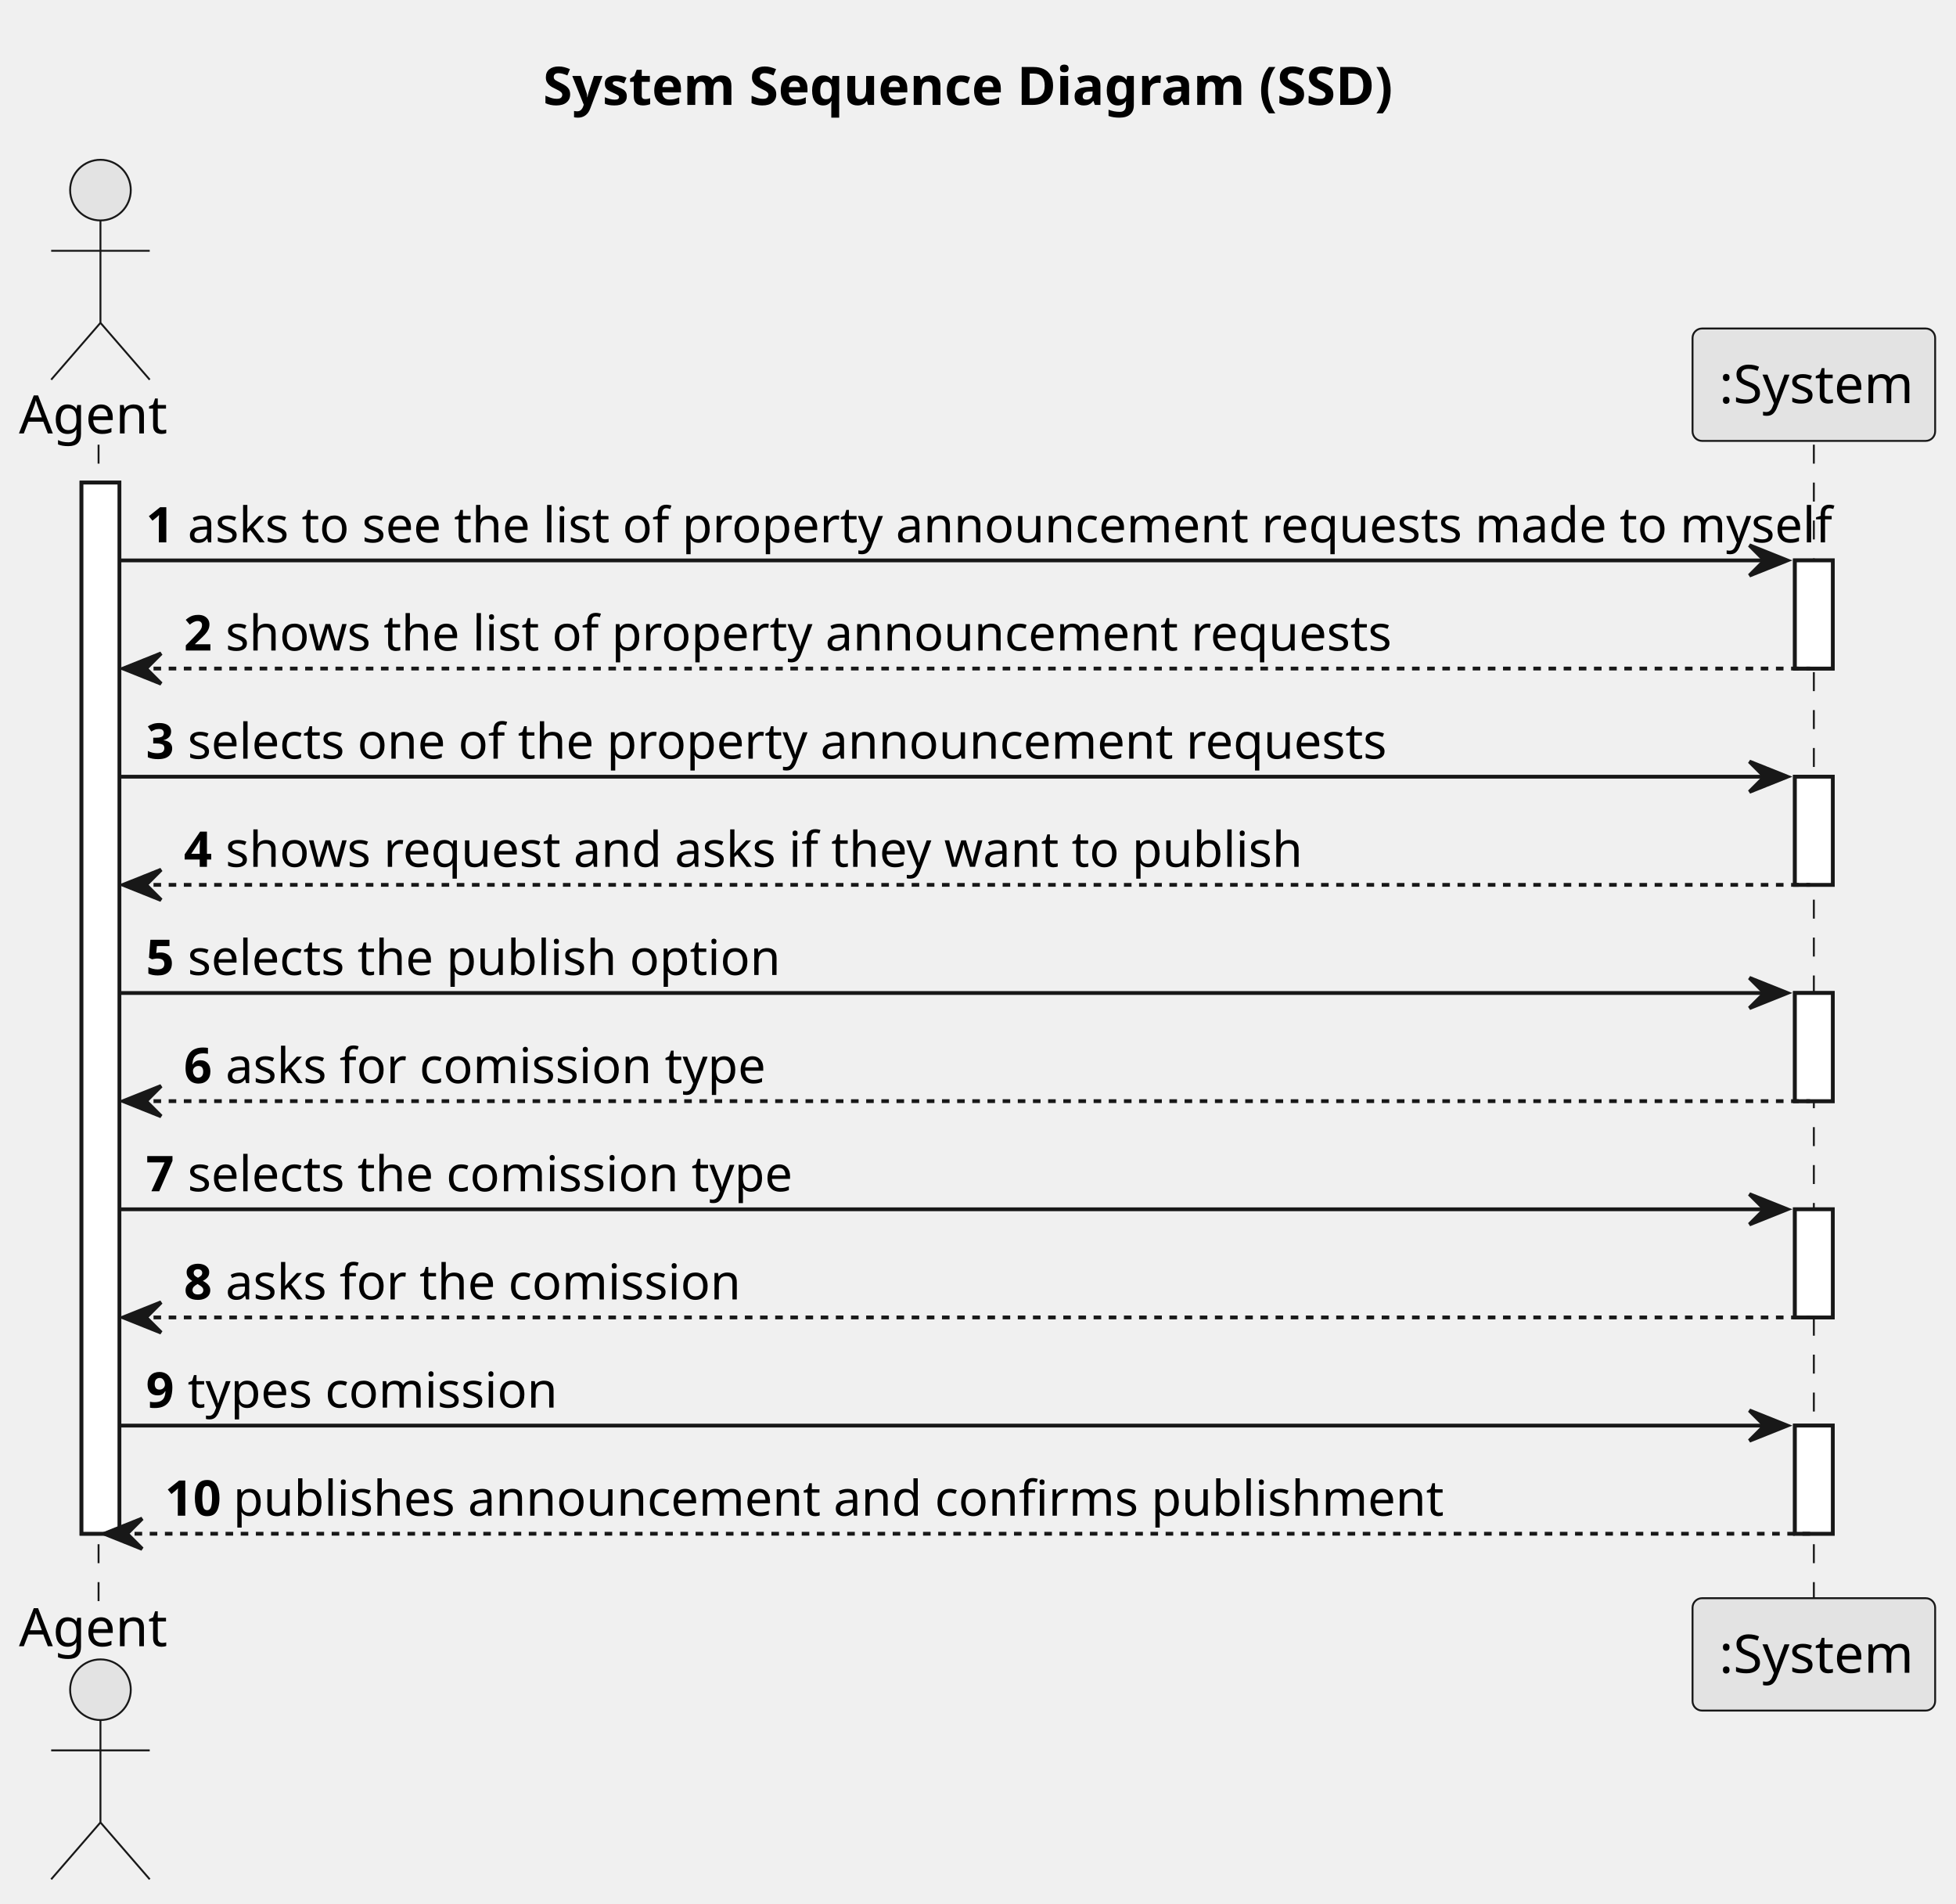
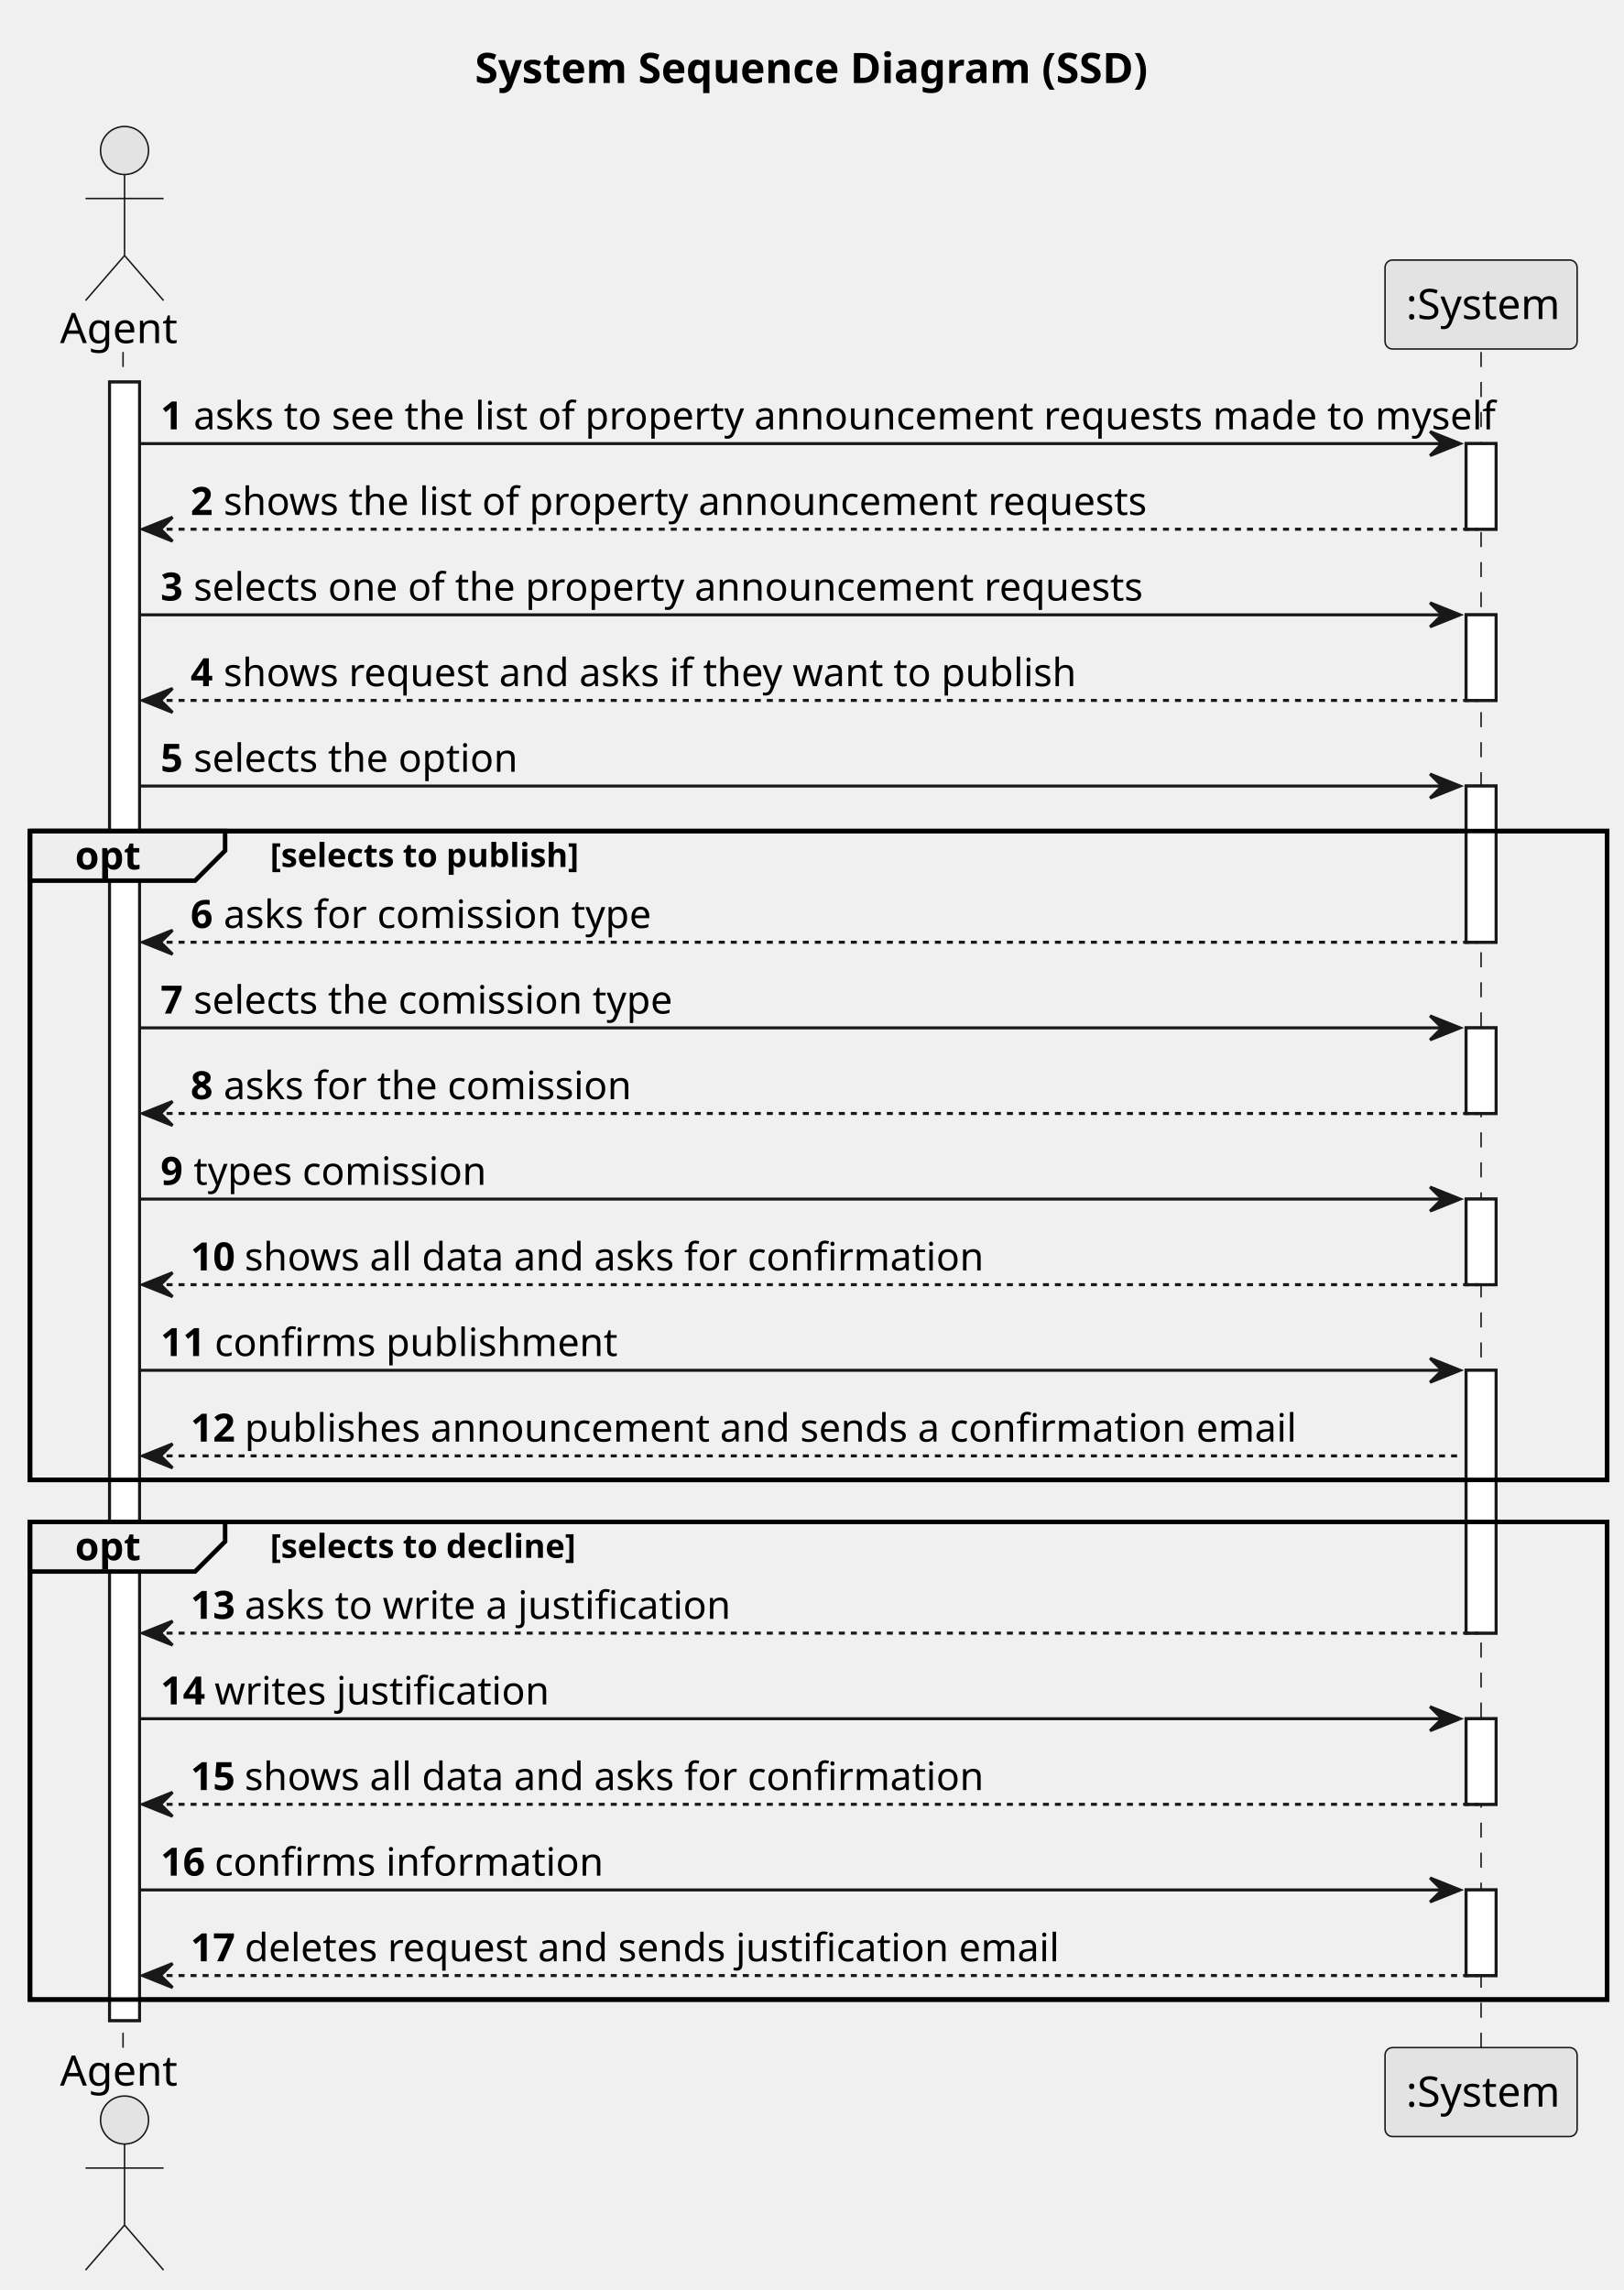
- <svg xmlns="http://www.w3.org/2000/svg" contentStyleType="text/css" height="502px" preserveAspectRatio="none" style="width:516px;height:502px;background:#FFFFFF;" version="1.1" viewBox="0 0 516 502" width="516px" zoomAndPan="magnify">
+ <svg xmlns="http://www.w3.org/2000/svg" contentStyleType="text/css" height="763px" preserveAspectRatio="none" style="width:541px;height:763px;background:#FFFFFF;" version="1.1" viewBox="0 0 541 763" width="541px" zoomAndPan="magnify">
  <defs />
  <g>
-     <text fill="#000000" font-family="sans-serif" font-size="14" font-weight="bold" lengthAdjust="spacing" textLength="228" x="143.25" y="27.674">System Sequence Diagram (SSD)</text>
-     <rect fill="#FFFFFF" height="277.234" style="stroke:#181818;stroke-width:1.0;" width="10" x="21.5" y="127.281" />
-     <rect fill="#FFFFFF" height="28.523" style="stroke:#181818;stroke-width:1.0;" width="10" x="473.5" y="147.805" />
-     <rect fill="#FFFFFF" height="28.523" style="stroke:#181818;stroke-width:1.0;" width="10" x="473.5" y="204.852" />
-     <rect fill="#FFFFFF" height="28.523" style="stroke:#181818;stroke-width:1.0;" width="10" x="473.5" y="261.898" />
-     <rect fill="#FFFFFF" height="28.523" style="stroke:#181818;stroke-width:1.0;" width="10" x="473.5" y="318.945" />
-     <rect fill="#FFFFFF" height="28.523" style="stroke:#181818;stroke-width:1.0;" width="10" x="473.5" y="375.992" />
-     <line style="stroke:#181818;stroke-width:0.5;stroke-dasharray:5.0,5.0;" x1="26" x2="26" y1="117.281" y2="422.516" />
-     <line style="stroke:#181818;stroke-width:0.5;stroke-dasharray:5.0,5.0;" x1="478.5" x2="478.5" y1="117.281" y2="422.516" />
-     <text fill="#000000" font-family="sans-serif" font-size="14" lengthAdjust="spacing" textLength="37" x="5" y="114.314">Agent</text>
-     <ellipse cx="26.5" cy="50.141" fill="#E3E3E3" rx="8" ry="8" style="stroke:#181818;stroke-width:0.5;" />
-     <path d="M26.5,58.141 L26.5,85.141 M13.5,66.141 L39.5,66.141 M26.5,85.141 L13.5,100.141 M26.5,85.141 L39.5,100.141 " fill="none" style="stroke:#181818;stroke-width:0.5;" />
-     <text fill="#000000" font-family="sans-serif" font-size="14" lengthAdjust="spacing" textLength="37" x="5" y="434.19">Agent</text>
-     <ellipse cx="26.5" cy="445.656" fill="#E3E3E3" rx="8" ry="8" style="stroke:#181818;stroke-width:0.5;" />
-     <path d="M26.5,453.656 L26.5,480.656 M13.5,461.656 L39.5,461.656 M26.5,480.656 L13.5,495.656 M26.5,480.656 L39.5,495.656 " fill="none" style="stroke:#181818;stroke-width:0.5;" />
-     <rect fill="#E3E3E3" height="29.641" rx="2.5" ry="2.5" style="stroke:#181818;stroke-width:0.5;" width="64" x="446.5" y="86.641" />
-     <text fill="#000000" font-family="sans-serif" font-size="14" lengthAdjust="spacing" textLength="50" x="453.5" y="106.314">:System</text>
-     <rect fill="#E3E3E3" height="29.641" rx="2.5" ry="2.5" style="stroke:#181818;stroke-width:0.5;" width="64" x="446.5" y="421.516" />
-     <text fill="#000000" font-family="sans-serif" font-size="14" lengthAdjust="spacing" textLength="50" x="453.5" y="441.19">:System</text>
-     <rect fill="#FFFFFF" height="277.234" style="stroke:#181818;stroke-width:1.0;" width="10" x="21.5" y="127.281" />
-     <rect fill="#FFFFFF" height="28.523" style="stroke:#181818;stroke-width:1.0;" width="10" x="473.5" y="147.805" />
-     <rect fill="#FFFFFF" height="28.523" style="stroke:#181818;stroke-width:1.0;" width="10" x="473.5" y="204.852" />
-     <rect fill="#FFFFFF" height="28.523" style="stroke:#181818;stroke-width:1.0;" width="10" x="473.5" y="261.898" />
-     <rect fill="#FFFFFF" height="28.523" style="stroke:#181818;stroke-width:1.0;" width="10" x="473.5" y="318.945" />
-     <rect fill="#FFFFFF" height="28.523" style="stroke:#181818;stroke-width:1.0;" width="10" x="473.5" y="375.992" />
-     <polygon fill="#181818" points="461.5,143.805,471.5,147.805,461.5,151.805,465.5,147.805" style="stroke:#181818;stroke-width:1.0;" />
-     <line style="stroke:#181818;stroke-width:1.0;" x1="31.5" x2="467.5" y1="147.805" y2="147.805" />
-     <text fill="#000000" font-family="sans-serif" font-size="13" font-weight="bold" lengthAdjust="spacing" textLength="7" x="38.5" y="143.05">1</text>
-     <text fill="#000000" font-family="sans-serif" font-size="13" lengthAdjust="spacing" textLength="412" x="49.5" y="143.05">asks to see the list of property announcement requests made to myself</text>
-     <polygon fill="#181818" points="42.5,172.328,32.5,176.328,42.5,180.328,38.5,176.328" style="stroke:#181818;stroke-width:1.0;" />
-     <line style="stroke:#181818;stroke-width:1.0;stroke-dasharray:2.0,2.0;" x1="36.5" x2="477.5" y1="176.328" y2="176.328" />
-     <text fill="#000000" font-family="sans-serif" font-size="13" font-weight="bold" lengthAdjust="spacing" textLength="7" x="48.5" y="171.573">2</text>
-     <text fill="#000000" font-family="sans-serif" font-size="13" lengthAdjust="spacing" textLength="288" x="59.5" y="171.573">shows the list of property announcement requests</text>
-     <polygon fill="#181818" points="461.5,200.852,471.5,204.852,461.5,208.852,465.5,204.852" style="stroke:#181818;stroke-width:1.0;" />
-     <line style="stroke:#181818;stroke-width:1.0;" x1="31.5" x2="467.5" y1="204.852" y2="204.852" />
-     <text fill="#000000" font-family="sans-serif" font-size="13" font-weight="bold" lengthAdjust="spacing" textLength="7" x="38.5" y="200.097">3</text>
-     <text fill="#000000" font-family="sans-serif" font-size="13" lengthAdjust="spacing" textLength="297" x="49.5" y="200.097">selects one of the property announcement requests</text>
-     <polygon fill="#181818" points="42.5,229.375,32.5,233.375,42.5,237.375,38.5,233.375" style="stroke:#181818;stroke-width:1.0;" />
-     <line style="stroke:#181818;stroke-width:1.0;stroke-dasharray:2.0,2.0;" x1="36.5" x2="477.5" y1="233.375" y2="233.375" />
-     <text fill="#000000" font-family="sans-serif" font-size="13" font-weight="bold" lengthAdjust="spacing" textLength="7" x="48.5" y="228.62">4</text>
-     <text fill="#000000" font-family="sans-serif" font-size="13" lengthAdjust="spacing" textLength="271" x="59.5" y="228.62">shows request and asks if they want to publish</text>
-     <polygon fill="#181818" points="461.5,257.898,471.5,261.898,461.5,265.898,465.5,261.898" style="stroke:#181818;stroke-width:1.0;" />
-     <line style="stroke:#181818;stroke-width:1.0;" x1="31.5" x2="467.5" y1="261.898" y2="261.898" />
-     <text fill="#000000" font-family="sans-serif" font-size="13" font-weight="bold" lengthAdjust="spacing" textLength="7" x="38.5" y="257.144">5</text>
-     <text fill="#000000" font-family="sans-serif" font-size="13" lengthAdjust="spacing" textLength="148" x="49.5" y="257.144">selects the publish option</text>
-     <polygon fill="#181818" points="42.5,286.422,32.5,290.422,42.5,294.422,38.5,290.422" style="stroke:#181818;stroke-width:1.0;" />
-     <line style="stroke:#181818;stroke-width:1.0;stroke-dasharray:2.0,2.0;" x1="36.5" x2="477.5" y1="290.422" y2="290.422" />
-     <text fill="#000000" font-family="sans-serif" font-size="13" font-weight="bold" lengthAdjust="spacing" textLength="7" x="48.5" y="285.667">6</text>
-     <text fill="#000000" font-family="sans-serif" font-size="13" lengthAdjust="spacing" textLength="138" x="59.5" y="285.667">asks for comission type</text>
-     <polygon fill="#181818" points="461.5,314.945,471.5,318.945,461.5,322.945,465.5,318.945" style="stroke:#181818;stroke-width:1.0;" />
-     <line style="stroke:#181818;stroke-width:1.0;" x1="31.5" x2="467.5" y1="318.945" y2="318.945" />
-     <text fill="#000000" font-family="sans-serif" font-size="13" font-weight="bold" lengthAdjust="spacing" textLength="7" x="38.5" y="314.19">7</text>
-     <text fill="#000000" font-family="sans-serif" font-size="13" lengthAdjust="spacing" textLength="156" x="49.5" y="314.19">selects the comission type</text>
-     <polygon fill="#181818" points="42.5,343.469,32.5,347.469,42.5,351.469,38.5,347.469" style="stroke:#181818;stroke-width:1.0;" />
-     <line style="stroke:#181818;stroke-width:1.0;stroke-dasharray:2.0,2.0;" x1="36.5" x2="477.5" y1="347.469" y2="347.469" />
-     <text fill="#000000" font-family="sans-serif" font-size="13" font-weight="bold" lengthAdjust="spacing" textLength="7" x="48.5" y="342.714">8</text>
-     <text fill="#000000" font-family="sans-serif" font-size="13" lengthAdjust="spacing" textLength="131" x="59.5" y="342.714">asks for the comission</text>
-     <polygon fill="#181818" points="461.5,371.992,471.5,375.992,461.5,379.992,465.5,375.992" style="stroke:#181818;stroke-width:1.0;" />
-     <line style="stroke:#181818;stroke-width:1.0;" x1="31.5" x2="467.5" y1="375.992" y2="375.992" />
-     <text fill="#000000" font-family="sans-serif" font-size="13" font-weight="bold" lengthAdjust="spacing" textLength="7" x="38.5" y="371.237">9</text>
-     <text fill="#000000" font-family="sans-serif" font-size="13" lengthAdjust="spacing" textLength="95" x="49.5" y="371.237">types comission</text>
-     <polygon fill="#181818" points="37.5,400.516,27.5,404.516,37.5,408.516,33.5,404.516" style="stroke:#181818;stroke-width:1.0;" />
-     <line style="stroke:#181818;stroke-width:1.0;stroke-dasharray:2.0,2.0;" x1="31.5" x2="477.5" y1="404.516" y2="404.516" />
-     <text fill="#000000" font-family="sans-serif" font-size="13" font-weight="bold" lengthAdjust="spacing" textLength="14" x="43.5" y="399.761">10</text>
-     <text fill="#000000" font-family="sans-serif" font-size="13" lengthAdjust="spacing" textLength="296" x="61.5" y="399.761">publishes announcement and confirms publishment</text>
+     <text fill="#000000" font-family="sans-serif" font-size="14" font-weight="bold" lengthAdjust="spacing" textLength="228" x="158.25" y="27.674">System Sequence Diagram (SSD)</text>
+     <rect fill="#FFFFFF" height="545.945" style="stroke:#181818;stroke-width:1.0;" width="10" x="36.5" y="127.281" />
+     <rect fill="#FFFFFF" height="28.523" style="stroke:#181818;stroke-width:1.0;" width="10" x="488.5" y="147.805" />
+     <rect fill="#FFFFFF" height="28.523" style="stroke:#181818;stroke-width:1.0;" width="10" x="488.5" y="204.852" />
+     <rect fill="#FFFFFF" height="52.047" style="stroke:#181818;stroke-width:1.0;" width="10" x="488.5" y="261.898" />
+     <rect fill="#FFFFFF" height="28.523" style="stroke:#181818;stroke-width:1.0;" width="10" x="488.5" y="342.469" />
+     <rect fill="#FFFFFF" height="28.523" style="stroke:#181818;stroke-width:1.0;" width="10" x="488.5" y="399.516" />
+     <rect fill="#FFFFFF" height="87.57" style="stroke:#181818;stroke-width:1.0;" width="10" x="488.5" y="456.562" />
+     <rect fill="#FFFFFF" height="28.523" style="stroke:#181818;stroke-width:1.0;" width="10" x="488.5" y="572.656" />
+     <rect fill="#FFFFFF" height="28.523" style="stroke:#181818;stroke-width:1.0;" width="10" x="488.5" y="629.703" />
+     <rect fill="none" height="216.188" style="stroke:#000000;stroke-width:1.5;" width="525.5" x="10" y="276.898" />
+     <rect fill="none" height="159.141" style="stroke:#000000;stroke-width:1.5;" width="525.5" x="10" y="507.086" />
+     <line style="stroke:#181818;stroke-width:0.5;stroke-dasharray:5.0,5.0;" x1="41" x2="41" y1="117.281" y2="683.227" />
+     <line style="stroke:#181818;stroke-width:0.5;stroke-dasharray:5.0,5.0;" x1="493.5" x2="493.5" y1="117.281" y2="683.227" />
+     <text fill="#000000" font-family="sans-serif" font-size="14" lengthAdjust="spacing" textLength="37" x="20" y="114.314">Agent</text>
+     <ellipse cx="41.5" cy="50.141" fill="#E3E3E3" rx="8" ry="8" style="stroke:#181818;stroke-width:0.5;" />
+     <path d="M41.5,58.141 L41.5,85.141 M28.5,66.141 L54.5,66.141 M41.5,85.141 L28.5,100.141 M41.5,85.141 L54.5,100.141 " fill="none" style="stroke:#181818;stroke-width:0.5;" />
+     <text fill="#000000" font-family="sans-serif" font-size="14" lengthAdjust="spacing" textLength="37" x="20" y="694.9">Agent</text>
+     <ellipse cx="41.5" cy="706.367" fill="#E3E3E3" rx="8" ry="8" style="stroke:#181818;stroke-width:0.5;" />
+     <path d="M41.5,714.367 L41.5,741.367 M28.5,722.367 L54.5,722.367 M41.5,741.367 L28.5,756.367 M41.5,741.367 L54.5,756.367 " fill="none" style="stroke:#181818;stroke-width:0.5;" />
+     <rect fill="#E3E3E3" height="29.641" rx="2.5" ry="2.5" style="stroke:#181818;stroke-width:0.5;" width="64" x="461.5" y="86.641" />
+     <text fill="#000000" font-family="sans-serif" font-size="14" lengthAdjust="spacing" textLength="50" x="468.5" y="106.314">:System</text>
+     <rect fill="#E3E3E3" height="29.641" rx="2.5" ry="2.5" style="stroke:#181818;stroke-width:0.5;" width="64" x="461.5" y="682.227" />
+     <text fill="#000000" font-family="sans-serif" font-size="14" lengthAdjust="spacing" textLength="50" x="468.5" y="701.9">:System</text>
+     <rect fill="#FFFFFF" height="545.945" style="stroke:#181818;stroke-width:1.0;" width="10" x="36.5" y="127.281" />
+     <rect fill="#FFFFFF" height="28.523" style="stroke:#181818;stroke-width:1.0;" width="10" x="488.5" y="147.805" />
+     <rect fill="#FFFFFF" height="28.523" style="stroke:#181818;stroke-width:1.0;" width="10" x="488.5" y="204.852" />
+     <rect fill="#FFFFFF" height="52.047" style="stroke:#181818;stroke-width:1.0;" width="10" x="488.5" y="261.898" />
+     <rect fill="#FFFFFF" height="28.523" style="stroke:#181818;stroke-width:1.0;" width="10" x="488.5" y="342.469" />
+     <rect fill="#FFFFFF" height="28.523" style="stroke:#181818;stroke-width:1.0;" width="10" x="488.5" y="399.516" />
+     <rect fill="#FFFFFF" height="87.57" style="stroke:#181818;stroke-width:1.0;" width="10" x="488.5" y="456.562" />
+     <rect fill="#FFFFFF" height="28.523" style="stroke:#181818;stroke-width:1.0;" width="10" x="488.5" y="572.656" />
+     <rect fill="#FFFFFF" height="28.523" style="stroke:#181818;stroke-width:1.0;" width="10" x="488.5" y="629.703" />
+     <polygon fill="#181818" points="476.5,143.805,486.5,147.805,476.5,151.805,480.5,147.805" style="stroke:#181818;stroke-width:1.0;" />
+     <line style="stroke:#181818;stroke-width:1.0;" x1="46.5" x2="482.5" y1="147.805" y2="147.805" />
+     <text fill="#000000" font-family="sans-serif" font-size="13" font-weight="bold" lengthAdjust="spacing" textLength="7" x="53.5" y="143.05">1</text>
+     <text fill="#000000" font-family="sans-serif" font-size="13" lengthAdjust="spacing" textLength="412" x="64.5" y="143.05">asks to see the list of property announcement requests made to myself</text>
+     <polygon fill="#181818" points="57.5,172.328,47.5,176.328,57.5,180.328,53.5,176.328" style="stroke:#181818;stroke-width:1.0;" />
+     <line style="stroke:#181818;stroke-width:1.0;stroke-dasharray:2.0,2.0;" x1="51.5" x2="492.5" y1="176.328" y2="176.328" />
+     <text fill="#000000" font-family="sans-serif" font-size="13" font-weight="bold" lengthAdjust="spacing" textLength="7" x="63.5" y="171.573">2</text>
+     <text fill="#000000" font-family="sans-serif" font-size="13" lengthAdjust="spacing" textLength="288" x="74.5" y="171.573">shows the list of property announcement requests</text>
+     <polygon fill="#181818" points="476.5,200.852,486.5,204.852,476.5,208.852,480.5,204.852" style="stroke:#181818;stroke-width:1.0;" />
+     <line style="stroke:#181818;stroke-width:1.0;" x1="46.5" x2="482.5" y1="204.852" y2="204.852" />
+     <text fill="#000000" font-family="sans-serif" font-size="13" font-weight="bold" lengthAdjust="spacing" textLength="7" x="53.5" y="200.097">3</text>
+     <text fill="#000000" font-family="sans-serif" font-size="13" lengthAdjust="spacing" textLength="297" x="64.5" y="200.097">selects one of the property announcement requests</text>
+     <polygon fill="#181818" points="57.5,229.375,47.5,233.375,57.5,237.375,53.5,233.375" style="stroke:#181818;stroke-width:1.0;" />
+     <line style="stroke:#181818;stroke-width:1.0;stroke-dasharray:2.0,2.0;" x1="51.5" x2="492.5" y1="233.375" y2="233.375" />
+     <text fill="#000000" font-family="sans-serif" font-size="13" font-weight="bold" lengthAdjust="spacing" textLength="7" x="63.5" y="228.62">4</text>
+     <text fill="#000000" font-family="sans-serif" font-size="13" lengthAdjust="spacing" textLength="271" x="74.5" y="228.62">shows request and asks if they want to publish</text>
+     <polygon fill="#181818" points="476.5,257.898,486.5,261.898,476.5,265.898,480.5,261.898" style="stroke:#181818;stroke-width:1.0;" />
+     <line style="stroke:#181818;stroke-width:1.0;" x1="46.5" x2="482.5" y1="261.898" y2="261.898" />
+     <text fill="#000000" font-family="sans-serif" font-size="13" font-weight="bold" lengthAdjust="spacing" textLength="7" x="53.5" y="257.144">5</text>
+     <text fill="#000000" font-family="sans-serif" font-size="13" lengthAdjust="spacing" textLength="103" x="64.5" y="257.144">selects the option</text>
+     <path d="M10,276.898 L75,276.898 L75,283.422 L65,293.422 L10,293.422 L10,276.898 " fill="#EEEEEE" style="stroke:#000000;stroke-width:1.5;" />
+     <rect fill="none" height="216.188" style="stroke:#000000;stroke-width:1.5;" width="525.5" x="10" y="276.898" />
+     <text fill="#000000" font-family="sans-serif" font-size="13" font-weight="bold" lengthAdjust="spacing" textLength="20" x="25" y="289.667">opt</text>
+     <text fill="#000000" font-family="sans-serif" font-size="11" font-weight="bold" lengthAdjust="spacing" textLength="107" x="90" y="288.856">[selects to publish]</text>
+     <polygon fill="#181818" points="57.5,309.945,47.5,313.945,57.5,317.945,53.5,313.945" style="stroke:#181818;stroke-width:1.0;" />
+     <line style="stroke:#181818;stroke-width:1.0;stroke-dasharray:2.0,2.0;" x1="51.5" x2="492.5" y1="313.945" y2="313.945" />
+     <text fill="#000000" font-family="sans-serif" font-size="13" font-weight="bold" lengthAdjust="spacing" textLength="7" x="63.5" y="309.19">6</text>
+     <text fill="#000000" font-family="sans-serif" font-size="13" lengthAdjust="spacing" textLength="138" x="74.5" y="309.19">asks for comission type</text>
+     <polygon fill="#181818" points="476.5,338.469,486.5,342.469,476.5,346.469,480.5,342.469" style="stroke:#181818;stroke-width:1.0;" />
+     <line style="stroke:#181818;stroke-width:1.0;" x1="46.5" x2="482.5" y1="342.469" y2="342.469" />
+     <text fill="#000000" font-family="sans-serif" font-size="13" font-weight="bold" lengthAdjust="spacing" textLength="7" x="53.5" y="337.714">7</text>
+     <text fill="#000000" font-family="sans-serif" font-size="13" lengthAdjust="spacing" textLength="156" x="64.5" y="337.714">selects the comission type</text>
+     <polygon fill="#181818" points="57.5,366.992,47.5,370.992,57.5,374.992,53.5,370.992" style="stroke:#181818;stroke-width:1.0;" />
+     <line style="stroke:#181818;stroke-width:1.0;stroke-dasharray:2.0,2.0;" x1="51.5" x2="492.5" y1="370.992" y2="370.992" />
+     <text fill="#000000" font-family="sans-serif" font-size="13" font-weight="bold" lengthAdjust="spacing" textLength="7" x="63.5" y="366.237">8</text>
+     <text fill="#000000" font-family="sans-serif" font-size="13" lengthAdjust="spacing" textLength="131" x="74.5" y="366.237">asks for the comission</text>
+     <polygon fill="#181818" points="476.5,395.516,486.5,399.516,476.5,403.516,480.5,399.516" style="stroke:#181818;stroke-width:1.0;" />
+     <line style="stroke:#181818;stroke-width:1.0;" x1="46.5" x2="482.5" y1="399.516" y2="399.516" />
+     <text fill="#000000" font-family="sans-serif" font-size="13" font-weight="bold" lengthAdjust="spacing" textLength="7" x="53.5" y="394.761">9</text>
+     <text fill="#000000" font-family="sans-serif" font-size="13" lengthAdjust="spacing" textLength="95" x="64.5" y="394.761">types comission</text>
+     <polygon fill="#181818" points="57.5,424.039,47.5,428.039,57.5,432.039,53.5,428.039" style="stroke:#181818;stroke-width:1.0;" />
+     <line style="stroke:#181818;stroke-width:1.0;stroke-dasharray:2.0,2.0;" x1="51.5" x2="492.5" y1="428.039" y2="428.039" />
+     <text fill="#000000" font-family="sans-serif" font-size="13" font-weight="bold" lengthAdjust="spacing" textLength="14" x="63.5" y="423.284">10</text>
+     <text fill="#000000" font-family="sans-serif" font-size="13" lengthAdjust="spacing" textLength="232" x="81.5" y="423.284">shows all data and asks for confirmation</text>
+     <polygon fill="#181818" points="476.5,452.562,486.5,456.562,476.5,460.562,480.5,456.562" style="stroke:#181818;stroke-width:1.0;" />
+     <line style="stroke:#181818;stroke-width:1.0;" x1="46.5" x2="482.5" y1="456.562" y2="456.562" />
+     <text fill="#000000" font-family="sans-serif" font-size="13" font-weight="bold" lengthAdjust="spacing" textLength="14" x="53.5" y="451.808">11</text>
+     <text fill="#000000" font-family="sans-serif" font-size="13" lengthAdjust="spacing" textLength="123" x="71.5" y="451.808">confirms publishment</text>
+     <polygon fill="#181818" points="57.5,481.086,47.5,485.086,57.5,489.086,53.5,485.086" style="stroke:#181818;stroke-width:1.0;" />
+     <line style="stroke:#181818;stroke-width:1.0;stroke-dasharray:2.0,2.0;" x1="51.5" x2="487.5" y1="485.086" y2="485.086" />
+     <text fill="#000000" font-family="sans-serif" font-size="13" font-weight="bold" lengthAdjust="spacing" textLength="14" x="63.5" y="480.331">12</text>
+     <text fill="#000000" font-family="sans-serif" font-size="13" lengthAdjust="spacing" textLength="328" x="81.5" y="480.331">publishes announcement and sends a confirmation email</text>
+     <path d="M10,507.086 L75,507.086 L75,513.609 L65,523.609 L10,523.609 L10,507.086 " fill="#EEEEEE" style="stroke:#000000;stroke-width:1.5;" />
+     <rect fill="none" height="159.141" style="stroke:#000000;stroke-width:1.5;" width="525.5" x="10" y="507.086" />
+     <text fill="#000000" font-family="sans-serif" font-size="13" font-weight="bold" lengthAdjust="spacing" textLength="20" x="25" y="519.855">opt</text>
+     <text fill="#000000" font-family="sans-serif" font-size="11" font-weight="bold" lengthAdjust="spacing" textLength="106" x="90" y="519.044">[selects to decline]</text>
+     <polygon fill="#181818" points="57.5,540.133,47.5,544.133,57.5,548.133,53.5,544.133" style="stroke:#181818;stroke-width:1.0;" />
+     <line style="stroke:#181818;stroke-width:1.0;stroke-dasharray:2.0,2.0;" x1="51.5" x2="492.5" y1="544.133" y2="544.133" />
+     <text fill="#000000" font-family="sans-serif" font-size="13" font-weight="bold" lengthAdjust="spacing" textLength="14" x="63.5" y="539.378">13</text>
+     <text fill="#000000" font-family="sans-serif" font-size="13" lengthAdjust="spacing" textLength="154" x="81.5" y="539.378">asks to write a justification</text>
+     <polygon fill="#181818" points="476.5,568.656,486.5,572.656,476.5,576.656,480.5,572.656" style="stroke:#181818;stroke-width:1.0;" />
+     <line style="stroke:#181818;stroke-width:1.0;" x1="46.5" x2="482.5" y1="572.656" y2="572.656" />
+     <text fill="#000000" font-family="sans-serif" font-size="13" font-weight="bold" lengthAdjust="spacing" textLength="14" x="53.5" y="567.901">14</text>
+     <text fill="#000000" font-family="sans-serif" font-size="13" lengthAdjust="spacing" textLength="103" x="71.5" y="567.901">writes justification</text>
+     <polygon fill="#181818" points="57.5,597.18,47.5,601.18,57.5,605.18,53.5,601.18" style="stroke:#181818;stroke-width:1.0;" />
+     <line style="stroke:#181818;stroke-width:1.0;stroke-dasharray:2.0,2.0;" x1="51.5" x2="492.5" y1="601.18" y2="601.18" />
+     <text fill="#000000" font-family="sans-serif" font-size="13" font-weight="bold" lengthAdjust="spacing" textLength="14" x="63.5" y="596.425">15</text>
+     <text fill="#000000" font-family="sans-serif" font-size="13" lengthAdjust="spacing" textLength="232" x="81.5" y="596.425">shows all data and asks for confirmation</text>
+     <polygon fill="#181818" points="476.5,625.703,486.5,629.703,476.5,633.703,480.5,629.703" style="stroke:#181818;stroke-width:1.0;" />
+     <line style="stroke:#181818;stroke-width:1.0;" x1="46.5" x2="482.5" y1="629.703" y2="629.703" />
+     <text fill="#000000" font-family="sans-serif" font-size="13" font-weight="bold" lengthAdjust="spacing" textLength="14" x="53.5" y="624.948">16</text>
+     <text fill="#000000" font-family="sans-serif" font-size="13" lengthAdjust="spacing" textLength="116" x="71.5" y="624.948">confirms information</text>
+     <polygon fill="#181818" points="57.5,654.227,47.5,658.227,57.5,662.227,53.5,658.227" style="stroke:#181818;stroke-width:1.0;" />
+     <line style="stroke:#181818;stroke-width:1.0;stroke-dasharray:2.0,2.0;" x1="51.5" x2="492.5" y1="658.227" y2="658.227" />
+     <text fill="#000000" font-family="sans-serif" font-size="13" font-weight="bold" lengthAdjust="spacing" textLength="14" x="63.5" y="653.472">17</text>
+     <text fill="#000000" font-family="sans-serif" font-size="13" lengthAdjust="spacing" textLength="257" x="81.5" y="653.472">deletes request and sends justification email</text>
  </g>
</svg>
